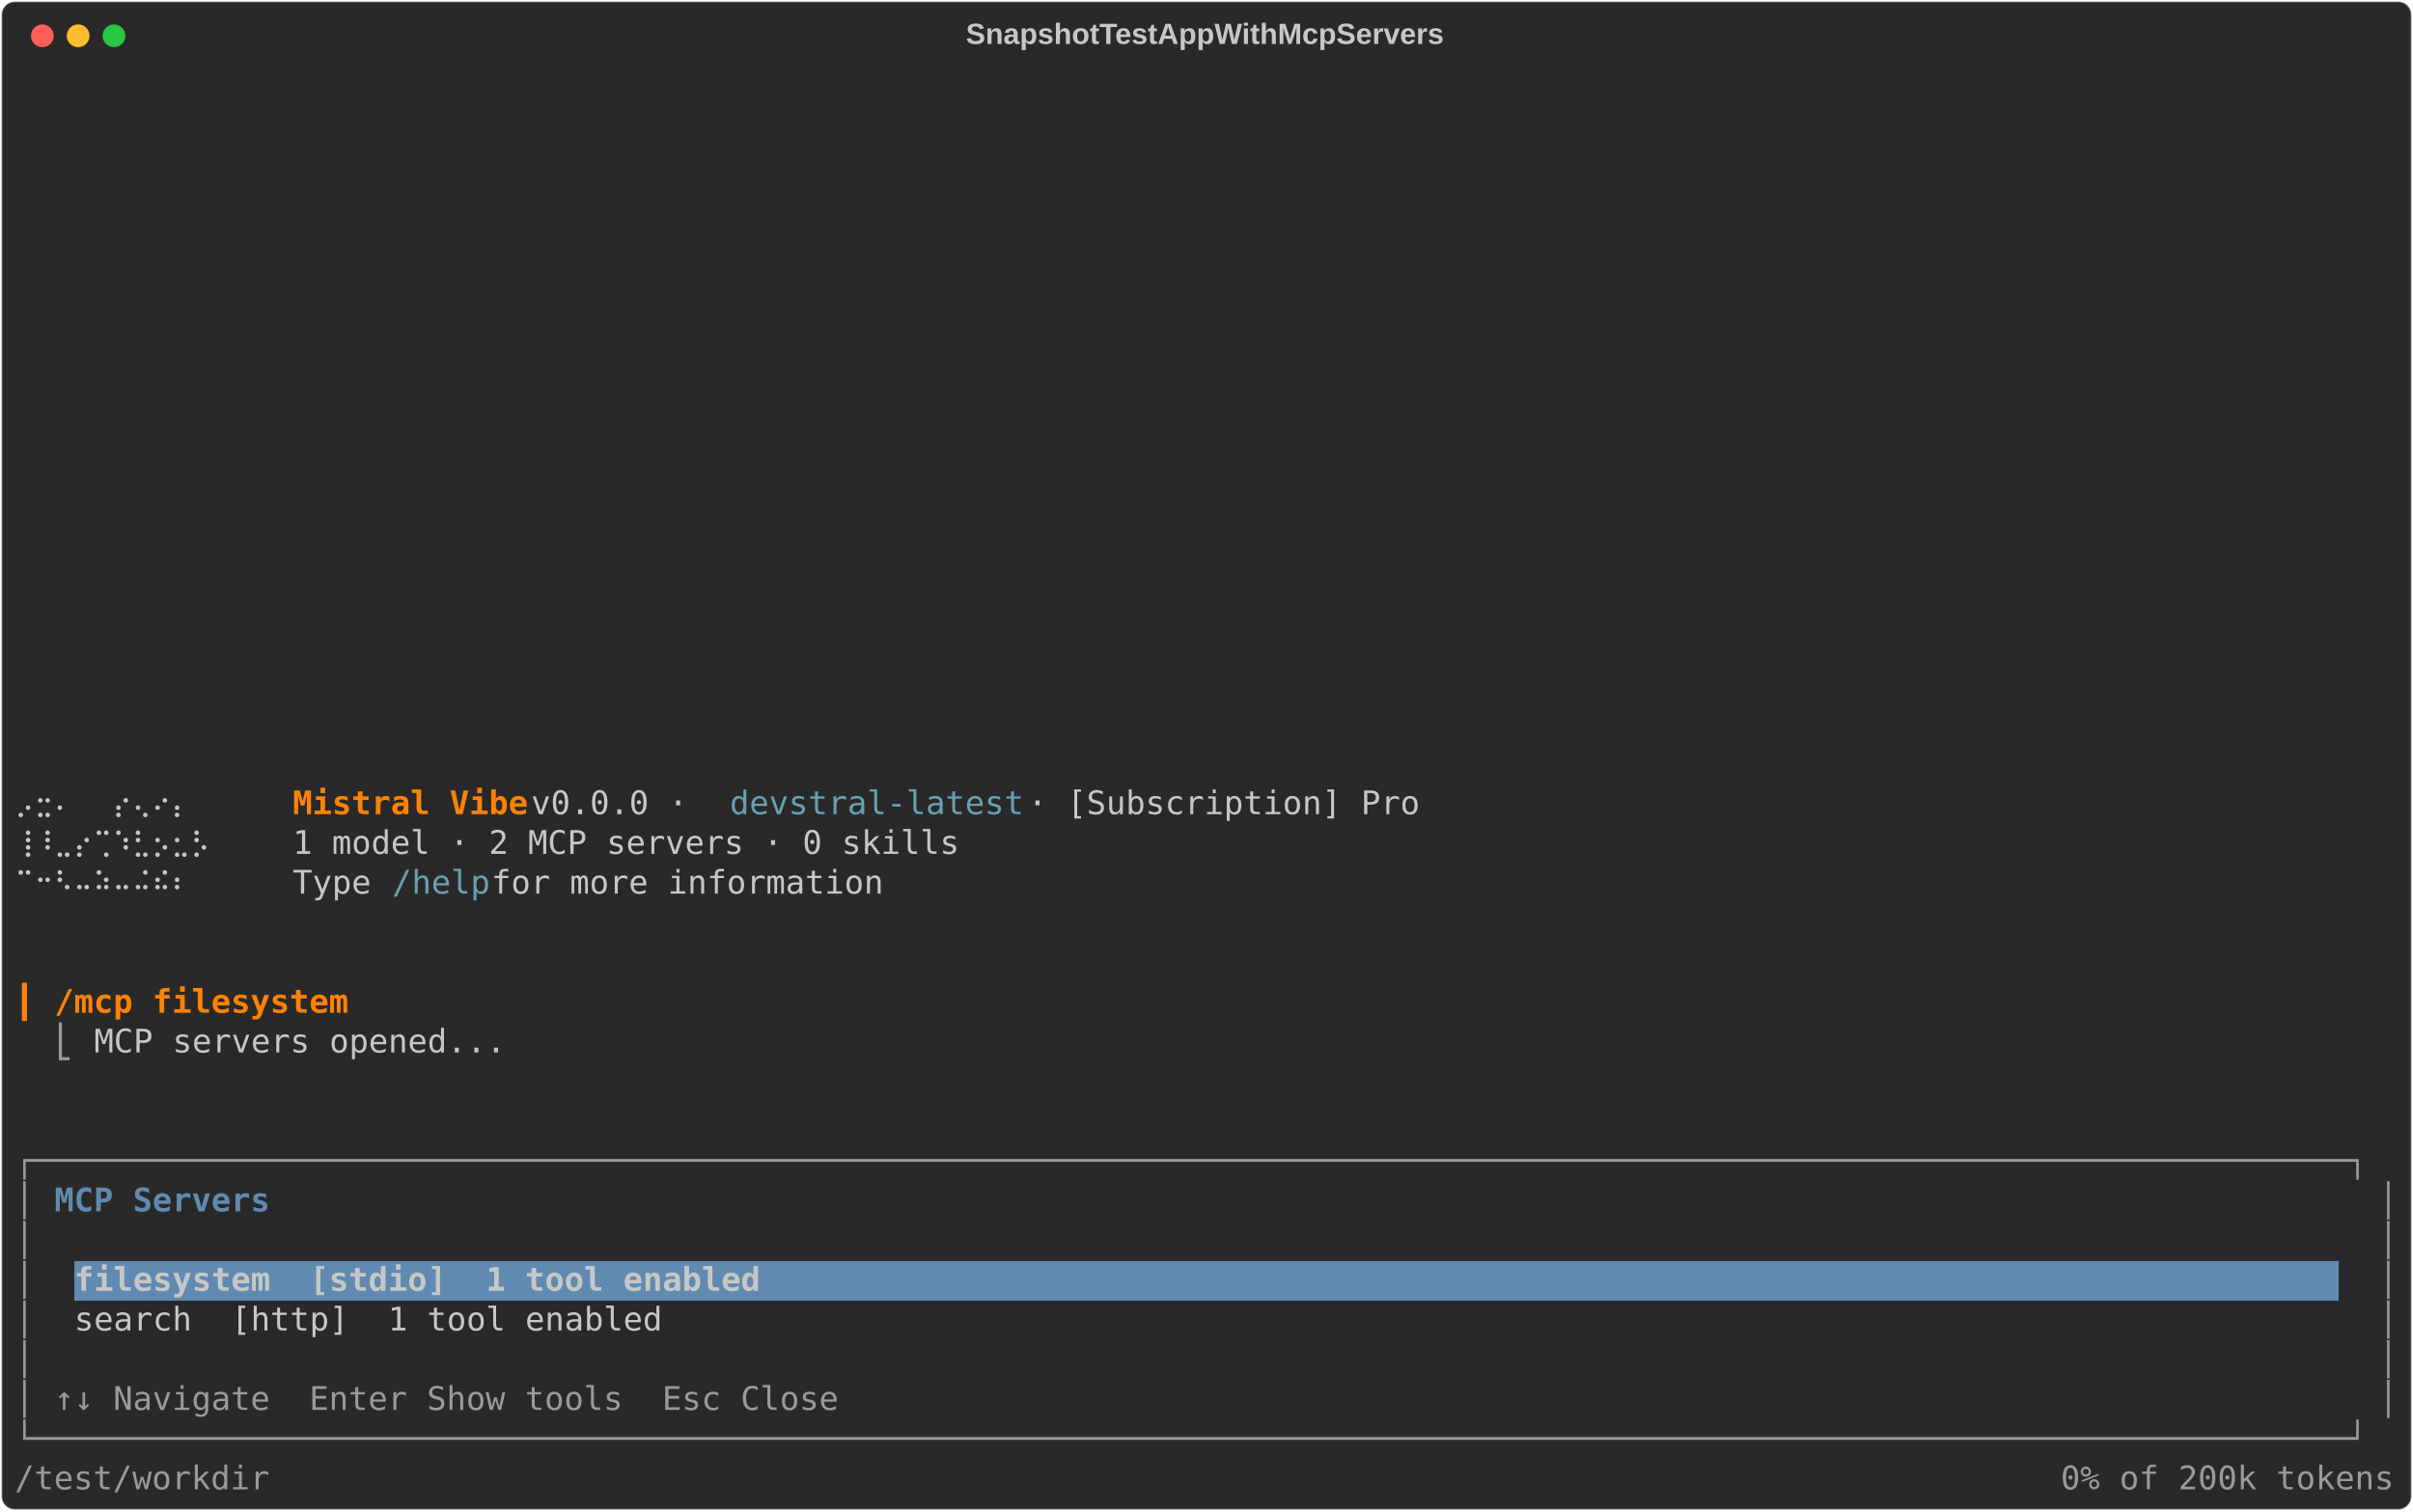
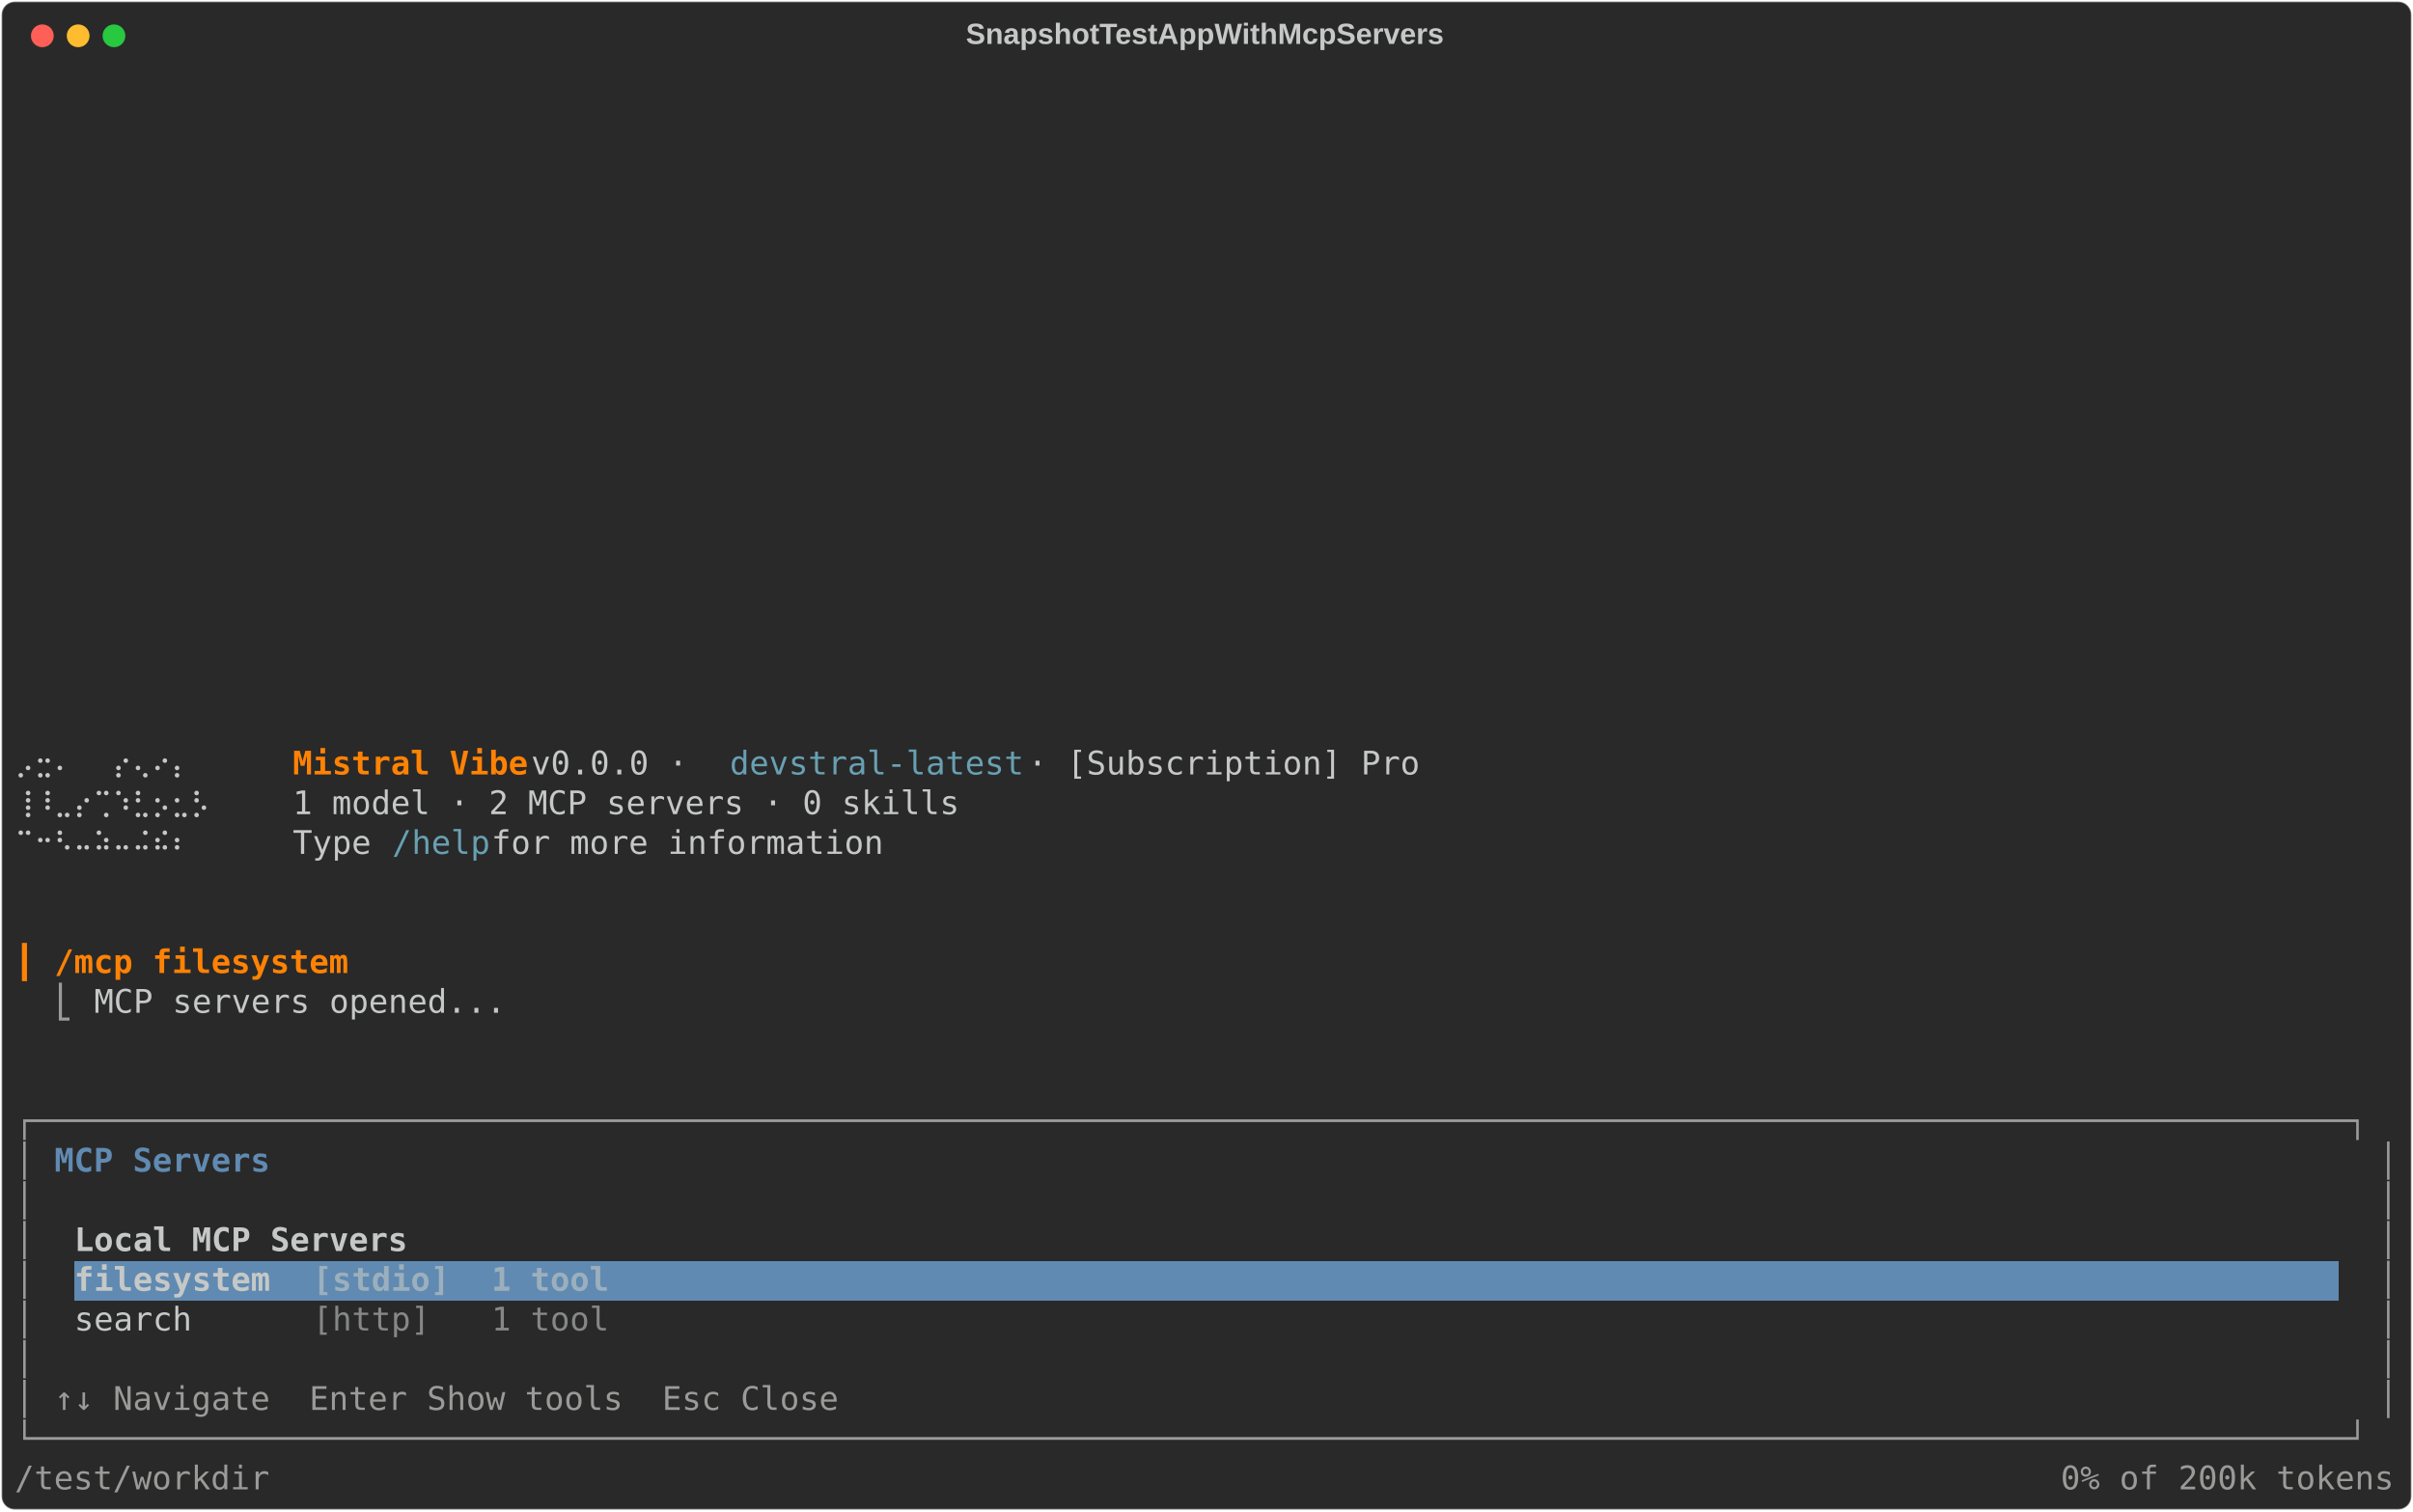
<svg xmlns="http://www.w3.org/2000/svg" class="rich-terminal" viewBox="0 0 1482 928.4">
  <style>

    @font-face {
        font-family: "Fira Code";
        src: local("FiraCode-Regular"),
                url("https://cdnjs.cloudflare.com/ajax/libs/firacode/6.2.0/woff2/FiraCode-Regular.woff2") format("woff2"),
                url("https://cdnjs.cloudflare.com/ajax/libs/firacode/6.2.0/woff/FiraCode-Regular.woff") format("woff");
        font-style: normal;
        font-weight: 400;
    }
    @font-face {
        font-family: "Fira Code";
        src: local("FiraCode-Bold"),
                url("https://cdnjs.cloudflare.com/ajax/libs/firacode/6.2.0/woff2/FiraCode-Bold.woff2") format("woff2"),
                url("https://cdnjs.cloudflare.com/ajax/libs/firacode/6.2.0/woff/FiraCode-Bold.woff") format("woff");
        font-style: bold;
        font-weight: 700;
    }

    .terminal-matrix {
        font-family: Fira Code, monospace;
        font-size: 20px;
        line-height: 24.4px;
        font-variant-east-asian: full-width;
    }

    .terminal-title {
        font-size: 18px;
        font-weight: bold;
        font-family: arial;
    }

    .terminal-r1 { fill: #c5c8c6 }
.terminal-r2 { fill: #ff8205;font-weight: bold }
.terminal-r3 { fill: #68a0b3 }
.terminal-r4 { fill: #ff8205 }
.terminal-r5 { fill: #9a9b99 }
.terminal-r6 { fill: #608ab1;font-weight: bold }
.terminal-r7 { fill: #c5c8c6;font-weight: bold }
+ .terminal-r8 { fill: #9cafbd;font-weight: bold }
+ .terminal-r9 { fill: #868887 }
    </style>
  <defs>
    <clipPath id="terminal-clip-terminal">
      <rect x="0" y="0" width="1463.0" height="877.4" />
    </clipPath>
    <clipPath id="terminal-line-0">
      <rect x="0" y="1.5" width="1464" height="24.65" />
    </clipPath>
    <clipPath id="terminal-line-1">
      <rect x="0" y="25.9" width="1464" height="24.65" />
    </clipPath>
    <clipPath id="terminal-line-2">
      <rect x="0" y="50.3" width="1464" height="24.65" />
    </clipPath>
    <clipPath id="terminal-line-3">
      <rect x="0" y="74.7" width="1464" height="24.65" />
    </clipPath>
    <clipPath id="terminal-line-4">
      <rect x="0" y="99.1" width="1464" height="24.65" />
    </clipPath>
    <clipPath id="terminal-line-5">
      <rect x="0" y="123.5" width="1464" height="24.65" />
    </clipPath>
    <clipPath id="terminal-line-6">
      <rect x="0" y="147.9" width="1464" height="24.65" />
    </clipPath>
    <clipPath id="terminal-line-7">
      <rect x="0" y="172.3" width="1464" height="24.65" />
    </clipPath>
    <clipPath id="terminal-line-8">
      <rect x="0" y="196.7" width="1464" height="24.65" />
    </clipPath>
    <clipPath id="terminal-line-9">
      <rect x="0" y="221.1" width="1464" height="24.65" />
    </clipPath>
    <clipPath id="terminal-line-10">
      <rect x="0" y="245.5" width="1464" height="24.65" />
    </clipPath>
    <clipPath id="terminal-line-11">
      <rect x="0" y="269.9" width="1464" height="24.65" />
    </clipPath>
    <clipPath id="terminal-line-12">
      <rect x="0" y="294.3" width="1464" height="24.65" />
    </clipPath>
    <clipPath id="terminal-line-13">
      <rect x="0" y="318.7" width="1464" height="24.65" />
    </clipPath>
    <clipPath id="terminal-line-14">
      <rect x="0" y="343.1" width="1464" height="24.65" />
    </clipPath>
    <clipPath id="terminal-line-15">
      <rect x="0" y="367.5" width="1464" height="24.65" />
    </clipPath>
    <clipPath id="terminal-line-16">
      <rect x="0" y="391.9" width="1464" height="24.65" />
    </clipPath>
    <clipPath id="terminal-line-17">
      <rect x="0" y="416.3" width="1464" height="24.65" />
    </clipPath>
    <clipPath id="terminal-line-18">
      <rect x="0" y="440.7" width="1464" height="24.65" />
    </clipPath>
    <clipPath id="terminal-line-19">
      <rect x="0" y="465.1" width="1464" height="24.65" />
    </clipPath>
    <clipPath id="terminal-line-20">
      <rect x="0" y="489.5" width="1464" height="24.65" />
    </clipPath>
    <clipPath id="terminal-line-21">
      <rect x="0" y="513.9" width="1464" height="24.65" />
    </clipPath>
    <clipPath id="terminal-line-22">
      <rect x="0" y="538.3" width="1464" height="24.65" />
    </clipPath>
    <clipPath id="terminal-line-23">
      <rect x="0" y="562.7" width="1464" height="24.65" />
    </clipPath>
    <clipPath id="terminal-line-24">
      <rect x="0" y="587.1" width="1464" height="24.65" />
    </clipPath>
    <clipPath id="terminal-line-25">
      <rect x="0" y="611.5" width="1464" height="24.65" />
    </clipPath>
    <clipPath id="terminal-line-26">
      <rect x="0" y="635.9" width="1464" height="24.65" />
    </clipPath>
    <clipPath id="terminal-line-27">
      <rect x="0" y="660.3" width="1464" height="24.65" />
    </clipPath>
    <clipPath id="terminal-line-28">
      <rect x="0" y="684.7" width="1464" height="24.65" />
    </clipPath>
    <clipPath id="terminal-line-29">
      <rect x="0" y="709.1" width="1464" height="24.65" />
    </clipPath>
    <clipPath id="terminal-line-30">
      <rect x="0" y="733.5" width="1464" height="24.65" />
    </clipPath>
    <clipPath id="terminal-line-31">
      <rect x="0" y="757.9" width="1464" height="24.65" />
    </clipPath>
    <clipPath id="terminal-line-32">
      <rect x="0" y="782.3" width="1464" height="24.65" />
    </clipPath>
    <clipPath id="terminal-line-33">
      <rect x="0" y="806.7" width="1464" height="24.65" />
    </clipPath>
    <clipPath id="terminal-line-34">
      <rect x="0" y="831.1" width="1464" height="24.65" />
    </clipPath>
  </defs>
  <rect fill="#292929" stroke="rgba(255,255,255,0.35)" stroke-width="1" x="1" y="1" width="1480" height="926.4" rx="8" />
  <text class="terminal-title" fill="#c5c8c6" text-anchor="middle" x="740" y="27">SnapshotTestAppWithMcpServers</text>
  <g transform="translate(26,22)">
    <circle cx="0" cy="0" r="7" fill="#ff5f57" />
    <circle cx="22" cy="0" r="7" fill="#febc2e" />
    <circle cx="44" cy="0" r="7" fill="#28c840" />
  </g>
  <g transform="translate(9, 41)" clip-path="url(#terminal-clip-terminal)">
-     <rect fill="#608ab1" x="36.6" y="733.5" width="427" height="24.65" shape-rendering="crispEdges" />
-     <rect fill="#608ab1" x="463.6" y="733.5" width="963.8" height="24.65" shape-rendering="crispEdges" />
+     <rect fill="#608ab1" x="36.6" y="733.5" width="146.4" height="24.65" shape-rendering="crispEdges" />
+     <rect fill="#608ab1" x="183" y="733.5" width="109.8" height="24.65" shape-rendering="crispEdges" />
+     <rect fill="#608ab1" x="292.8" y="733.5" width="97.6" height="24.65" shape-rendering="crispEdges" />
+     <rect fill="#608ab1" x="390.4" y="733.5" width="1037" height="24.65" shape-rendering="crispEdges" />
    <g class="terminal-matrix">
      <text class="terminal-r1" x="1464" y="20" textLength="12.2" clip-path="url(#terminal-line-0)">
</text>
      <text class="terminal-r1" x="1464" y="44.4" textLength="12.2" clip-path="url(#terminal-line-1)">
</text>
      <text class="terminal-r1" x="1464" y="68.8" textLength="12.2" clip-path="url(#terminal-line-2)">
</text>
      <text class="terminal-r1" x="1464" y="93.2" textLength="12.2" clip-path="url(#terminal-line-3)">
</text>
      <text class="terminal-r1" x="1464" y="117.6" textLength="12.2" clip-path="url(#terminal-line-4)">
</text>
      <text class="terminal-r1" x="1464" y="142" textLength="12.2" clip-path="url(#terminal-line-5)">
</text>
      <text class="terminal-r1" x="1464" y="166.4" textLength="12.2" clip-path="url(#terminal-line-6)">
</text>
      <text class="terminal-r1" x="1464" y="190.8" textLength="12.2" clip-path="url(#terminal-line-7)">
</text>
      <text class="terminal-r1" x="1464" y="215.2" textLength="12.2" clip-path="url(#terminal-line-8)">
</text>
      <text class="terminal-r1" x="1464" y="239.6" textLength="12.2" clip-path="url(#terminal-line-9)">
</text>
      <text class="terminal-r1" x="1464" y="264" textLength="12.2" clip-path="url(#terminal-line-10)">
</text>
      <text class="terminal-r1" x="1464" y="288.4" textLength="12.2" clip-path="url(#terminal-line-11)">
</text>
      <text class="terminal-r1" x="1464" y="312.8" textLength="12.2" clip-path="url(#terminal-line-12)">
</text>
      <text class="terminal-r1" x="1464" y="337.2" textLength="12.2" clip-path="url(#terminal-line-13)">
</text>
      <text class="terminal-r1" x="1464" y="361.6" textLength="12.2" clip-path="url(#terminal-line-14)">
</text>
      <text class="terminal-r1" x="1464" y="386" textLength="12.2" clip-path="url(#terminal-line-15)">
</text>
      <text class="terminal-r1" x="1464" y="410.4" textLength="12.2" clip-path="url(#terminal-line-16)">
</text>
+       <text class="terminal-r1" x="0" y="434.8" textLength="134.2" clip-path="url(#terminal-line-17)">  ⡠⣒⠄  ⡔⢄⠔⡄</text>
+       <text class="terminal-r2" x="170.8" y="434.8" textLength="146.4" clip-path="url(#terminal-line-17)">Mistral Vibe</text>
+       <text class="terminal-r1" x="317.2" y="434.8" textLength="122" clip-path="url(#terminal-line-17)"> v0.0.0 · </text>
+       <text class="terminal-r3" x="439.2" y="434.8" textLength="183" clip-path="url(#terminal-line-17)">devstral-latest</text>
+       <text class="terminal-r1" x="622.2" y="434.8" textLength="256.2" clip-path="url(#terminal-line-17)"> · [Subscription] Pro</text>
      <text class="terminal-r1" x="1464" y="434.8" textLength="12.2" clip-path="url(#terminal-line-17)">
</text>
-       <text class="terminal-r1" x="0" y="459.2" textLength="134.2" clip-path="url(#terminal-line-18)">  ⡠⣒⠄  ⡔⢄⠔⡄</text>
-       <text class="terminal-r2" x="170.8" y="459.2" textLength="146.4" clip-path="url(#terminal-line-18)">Mistral Vibe</text>
-       <text class="terminal-r1" x="317.2" y="459.2" textLength="122" clip-path="url(#terminal-line-18)"> v0.0.0 · </text>
-       <text class="terminal-r3" x="439.2" y="459.2" textLength="183" clip-path="url(#terminal-line-18)">devstral-latest</text>
-       <text class="terminal-r1" x="622.2" y="459.2" textLength="256.2" clip-path="url(#terminal-line-18)"> · [Subscription] Pro</text>
+       <text class="terminal-r1" x="0" y="459.2" textLength="134.2" clip-path="url(#terminal-line-18)"> ⢸⠸⣀⡔⢉⠱⣃⡢⣂⡣</text>
+       <text class="terminal-r1" x="170.8" y="459.2" textLength="414.8" clip-path="url(#terminal-line-18)">1 model · 2 MCP servers · 0 skills</text>
      <text class="terminal-r1" x="1464" y="459.2" textLength="12.2" clip-path="url(#terminal-line-18)">
</text>
-       <text class="terminal-r1" x="0" y="483.6" textLength="134.2" clip-path="url(#terminal-line-19)"> ⢸⠸⣀⡔⢉⠱⣃⡢⣂⡣</text>
-       <text class="terminal-r1" x="170.8" y="483.6" textLength="414.8" clip-path="url(#terminal-line-19)">1 model · 2 MCP servers · 0 skills</text>
+       <text class="terminal-r1" x="0" y="483.6" textLength="134.2" clip-path="url(#terminal-line-19)">  ⠉⠒⠣⠤⠵⠤⠬⠮⠆</text>
+       <text class="terminal-r1" x="170.8" y="483.6" textLength="61" clip-path="url(#terminal-line-19)">Type </text>
+       <text class="terminal-r3" x="231.8" y="483.6" textLength="61" clip-path="url(#terminal-line-19)">/help</text>
+       <text class="terminal-r1" x="292.8" y="483.6" textLength="256.2" clip-path="url(#terminal-line-19)"> for more information</text>
      <text class="terminal-r1" x="1464" y="483.6" textLength="12.2" clip-path="url(#terminal-line-19)">
</text>
-       <text class="terminal-r1" x="0" y="508" textLength="134.2" clip-path="url(#terminal-line-20)">  ⠉⠒⠣⠤⠵⠤⠬⠮⠆</text>
-       <text class="terminal-r1" x="170.8" y="508" textLength="61" clip-path="url(#terminal-line-20)">Type </text>
-       <text class="terminal-r3" x="231.8" y="508" textLength="61" clip-path="url(#terminal-line-20)">/help</text>
-       <text class="terminal-r1" x="292.8" y="508" textLength="256.2" clip-path="url(#terminal-line-20)"> for more information</text>
      <text class="terminal-r1" x="1464" y="508" textLength="12.2" clip-path="url(#terminal-line-20)">
</text>
      <text class="terminal-r1" x="1464" y="532.4" textLength="12.2" clip-path="url(#terminal-line-21)">
</text>
+       <text class="terminal-r4" x="0" y="556.8" textLength="12.2" clip-path="url(#terminal-line-22)">┃</text>
+       <text class="terminal-r2" x="24.4" y="556.8" textLength="183" clip-path="url(#terminal-line-22)">/mcp filesystem</text>
      <text class="terminal-r1" x="1464" y="556.8" textLength="12.2" clip-path="url(#terminal-line-22)">
</text>
-       <text class="terminal-r4" x="0" y="581.2" textLength="12.2" clip-path="url(#terminal-line-23)">┃</text>
-       <text class="terminal-r2" x="24.4" y="581.2" textLength="183" clip-path="url(#terminal-line-23)">/mcp filesystem</text>
+       <text class="terminal-r5" x="24.4" y="581.2" textLength="12.2" clip-path="url(#terminal-line-23)">⎣</text>
+       <text class="terminal-r1" x="48.8" y="581.2" textLength="256.2" clip-path="url(#terminal-line-23)">MCP servers opened...</text>
      <text class="terminal-r1" x="1464" y="581.2" textLength="12.2" clip-path="url(#terminal-line-23)">
</text>
-       <text class="terminal-r5" x="24.4" y="605.6" textLength="12.2" clip-path="url(#terminal-line-24)">⎣</text>
-       <text class="terminal-r1" x="48.8" y="605.6" textLength="256.2" clip-path="url(#terminal-line-24)">MCP servers opened...</text>
      <text class="terminal-r1" x="1464" y="605.6" textLength="12.2" clip-path="url(#terminal-line-24)">
</text>
      <text class="terminal-r1" x="1464" y="630" textLength="12.2" clip-path="url(#terminal-line-25)">
</text>
+       <text class="terminal-r5" x="0" y="654.4" textLength="1464" clip-path="url(#terminal-line-26)">┌──────────────────────────────────────────────────────────────────────────────────────────────────────────────────────┐</text>
      <text class="terminal-r1" x="1464" y="654.4" textLength="12.2" clip-path="url(#terminal-line-26)">
</text>
-       <text class="terminal-r5" x="0" y="678.8" textLength="1464" clip-path="url(#terminal-line-27)">┌──────────────────────────────────────────────────────────────────────────────────────────────────────────────────────┐</text>
+       <text class="terminal-r5" x="0" y="678.8" textLength="12.2" clip-path="url(#terminal-line-27)">│</text>
+       <text class="terminal-r6" x="24.4" y="678.8" textLength="134.2" clip-path="url(#terminal-line-27)">MCP Servers</text>
+       <text class="terminal-r5" x="1451.8" y="678.8" textLength="12.2" clip-path="url(#terminal-line-27)">│</text>
      <text class="terminal-r1" x="1464" y="678.8" textLength="12.2" clip-path="url(#terminal-line-27)">
</text>
      <text class="terminal-r5" x="0" y="703.2" textLength="12.2" clip-path="url(#terminal-line-28)">│</text>
-       <text class="terminal-r6" x="24.4" y="703.2" textLength="134.2" clip-path="url(#terminal-line-28)">MCP Servers</text>
      <text class="terminal-r5" x="1451.8" y="703.2" textLength="12.2" clip-path="url(#terminal-line-28)">│</text>
      <text class="terminal-r1" x="1464" y="703.2" textLength="12.2" clip-path="url(#terminal-line-28)">
</text>
      <text class="terminal-r5" x="0" y="727.6" textLength="12.2" clip-path="url(#terminal-line-29)">│</text>
+       <text class="terminal-r7" x="36.6" y="727.6" textLength="207.4" clip-path="url(#terminal-line-29)">Local MCP Servers</text>
      <text class="terminal-r5" x="1451.8" y="727.6" textLength="12.2" clip-path="url(#terminal-line-29)">│</text>
      <text class="terminal-r1" x="1464" y="727.6" textLength="12.2" clip-path="url(#terminal-line-29)">
</text>
      <text class="terminal-r5" x="0" y="752" textLength="12.2" clip-path="url(#terminal-line-30)">│</text>
-       <text class="terminal-r7" x="36.6" y="752" textLength="427" clip-path="url(#terminal-line-30)">filesystem  [stdio]  1 tool enabled</text>
+       <text class="terminal-r7" x="36.6" y="752" textLength="146.4" clip-path="url(#terminal-line-30)">  filesystem</text>
+       <text class="terminal-r8" x="183" y="752" textLength="109.8" clip-path="url(#terminal-line-30)">  [stdio]</text>
+       <text class="terminal-r8" x="292.8" y="752" textLength="97.6" clip-path="url(#terminal-line-30)">  1 tool</text>
      <text class="terminal-r5" x="1451.8" y="752" textLength="12.2" clip-path="url(#terminal-line-30)">│</text>
      <text class="terminal-r1" x="1464" y="752" textLength="12.2" clip-path="url(#terminal-line-30)">
</text>
      <text class="terminal-r5" x="0" y="776.4" textLength="12.2" clip-path="url(#terminal-line-31)">│</text>
-       <text class="terminal-r1" x="36.6" y="776.4" textLength="366" clip-path="url(#terminal-line-31)">search  [http]  1 tool enabled</text>
+       <text class="terminal-r1" x="36.6" y="776.4" textLength="146.4" clip-path="url(#terminal-line-31)">  search    </text>
+       <text class="terminal-r9" x="183" y="776.4" textLength="109.8" clip-path="url(#terminal-line-31)">  [http] </text>
+       <text class="terminal-r9" x="292.8" y="776.4" textLength="97.6" clip-path="url(#terminal-line-31)">  1 tool</text>
      <text class="terminal-r5" x="1451.8" y="776.4" textLength="12.2" clip-path="url(#terminal-line-31)">│</text>
      <text class="terminal-r1" x="1464" y="776.4" textLength="12.2" clip-path="url(#terminal-line-31)">
</text>
      <text class="terminal-r5" x="0" y="800.8" textLength="12.2" clip-path="url(#terminal-line-32)">│</text>
      <text class="terminal-r5" x="1451.8" y="800.8" textLength="12.2" clip-path="url(#terminal-line-32)">│</text>
      <text class="terminal-r1" x="1464" y="800.8" textLength="12.2" clip-path="url(#terminal-line-32)">
</text>
      <text class="terminal-r5" x="0" y="825.2" textLength="12.2" clip-path="url(#terminal-line-33)">│</text>
      <text class="terminal-r5" x="24.4" y="825.2" textLength="488" clip-path="url(#terminal-line-33)">↑↓ Navigate  Enter Show tools  Esc Close</text>
      <text class="terminal-r5" x="1451.8" y="825.2" textLength="12.2" clip-path="url(#terminal-line-33)">│</text>
      <text class="terminal-r1" x="1464" y="825.2" textLength="12.2" clip-path="url(#terminal-line-33)">
</text>
      <text class="terminal-r5" x="0" y="849.6" textLength="1464" clip-path="url(#terminal-line-34)">└──────────────────────────────────────────────────────────────────────────────────────────────────────────────────────┘</text>
      <text class="terminal-r1" x="1464" y="849.6" textLength="12.2" clip-path="url(#terminal-line-34)">
</text>
      <text class="terminal-r5" x="0" y="874" textLength="158.6" clip-path="url(#terminal-line-35)">/test/workdir</text>
      <text class="terminal-r5" x="1256.6" y="874" textLength="207.4" clip-path="url(#terminal-line-35)">0% of 200k tokens</text>
    </g>
  </g>
</svg>
